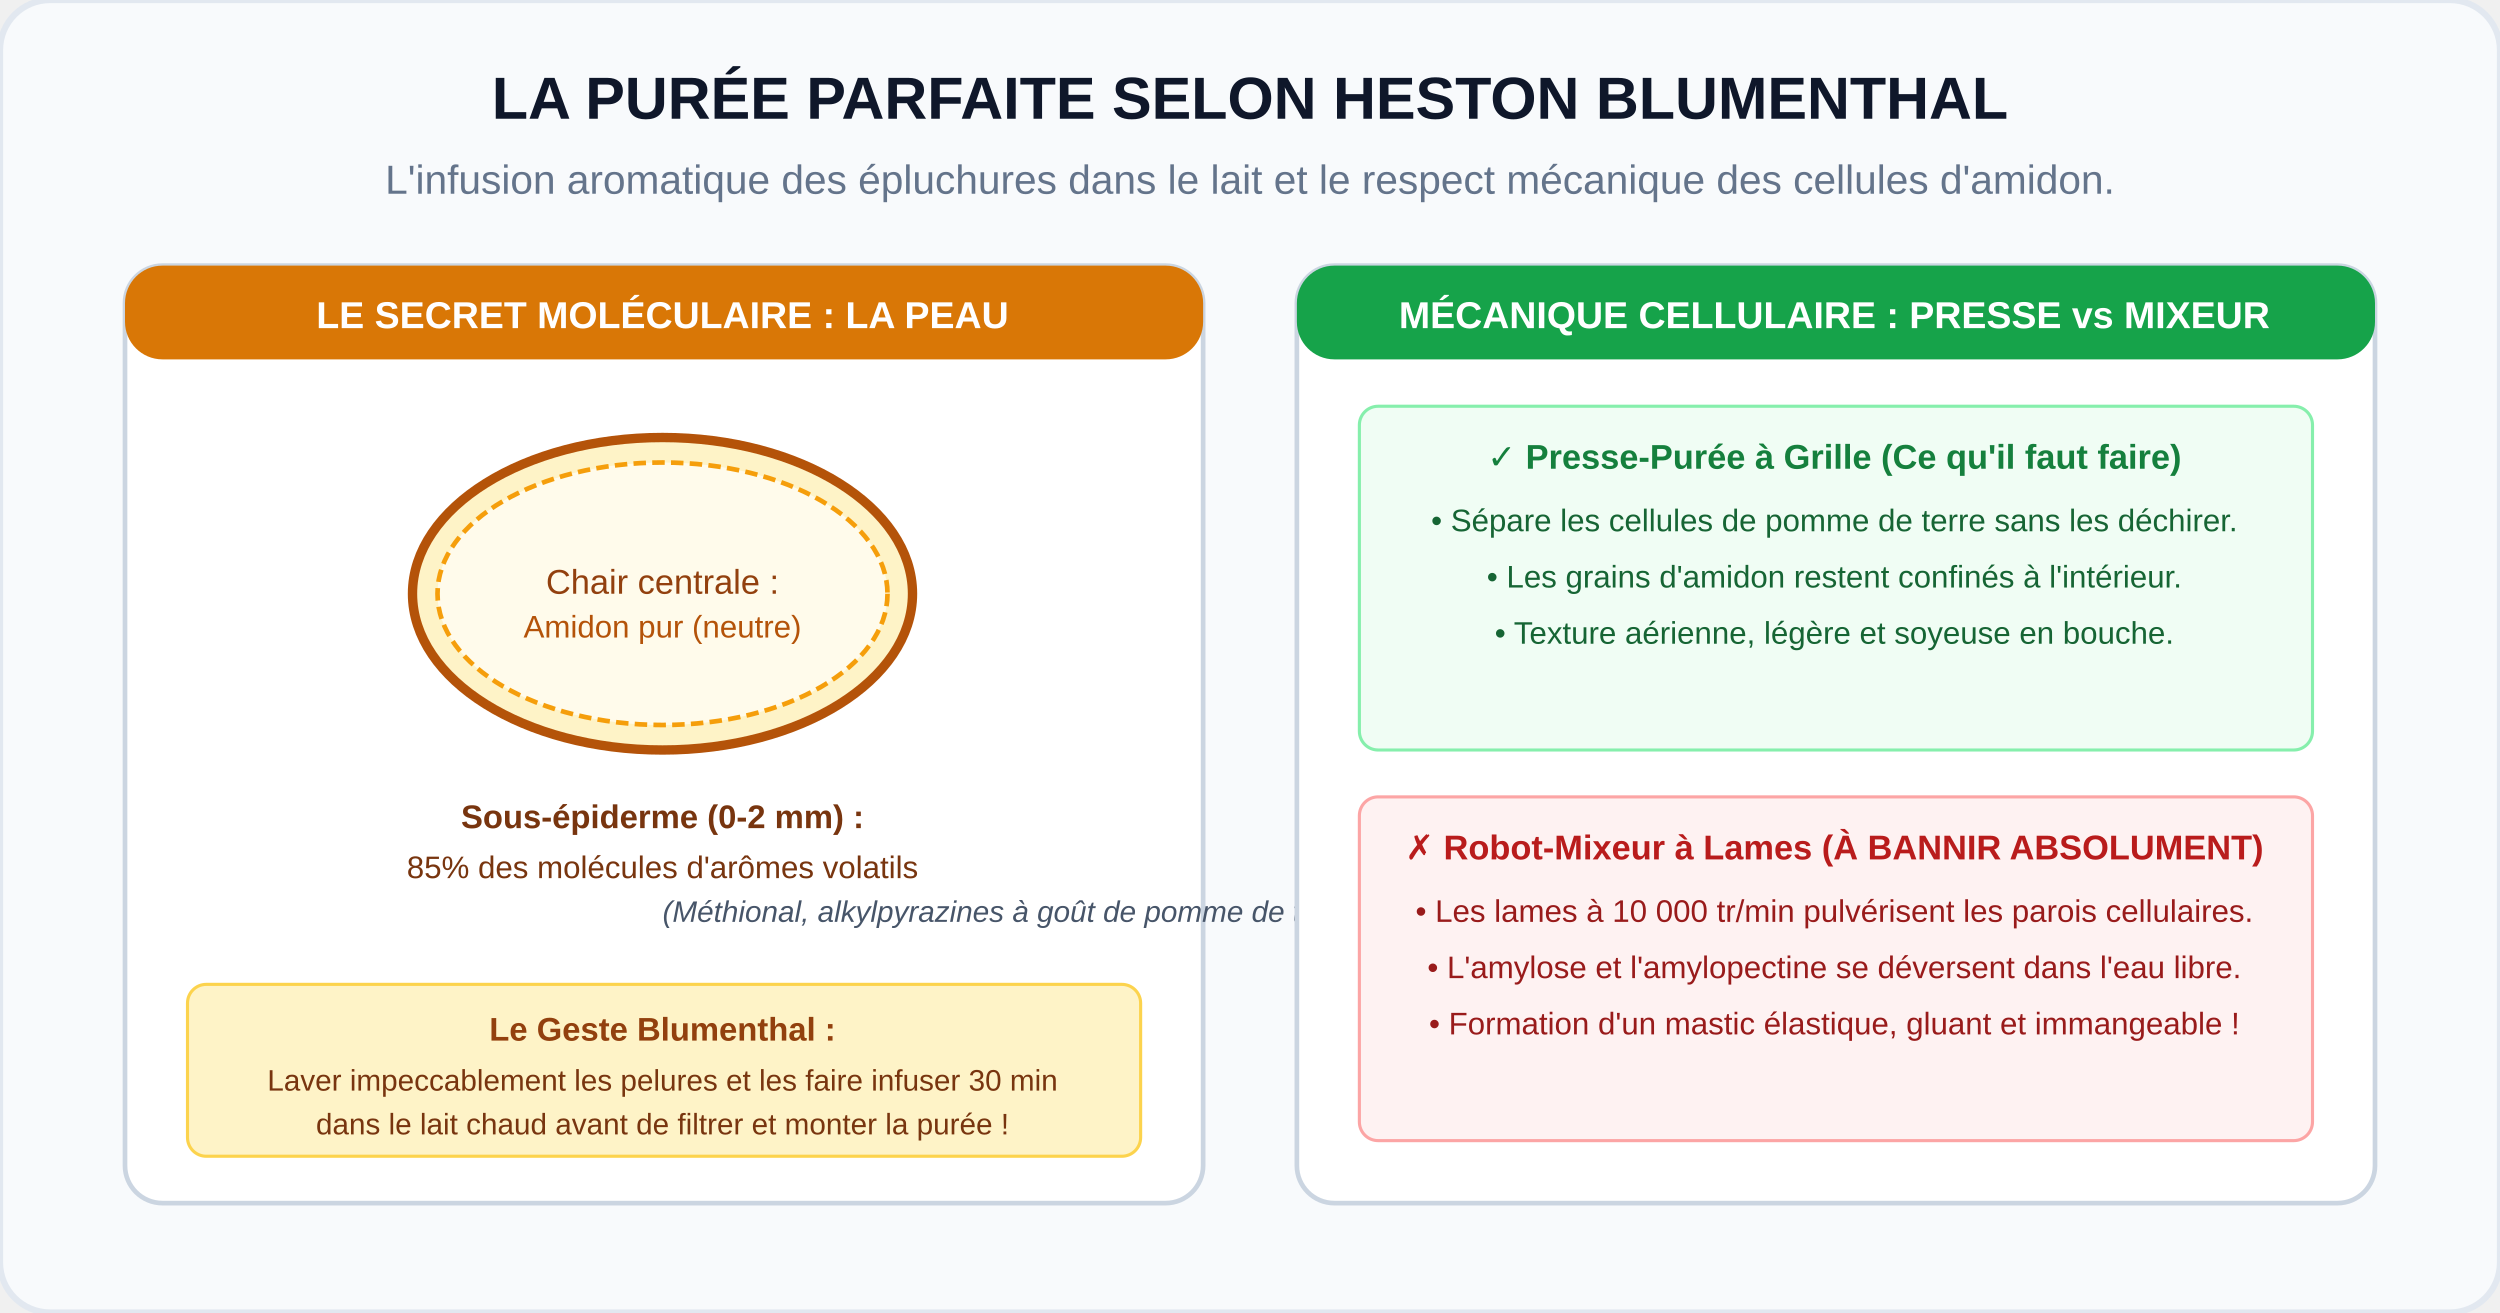
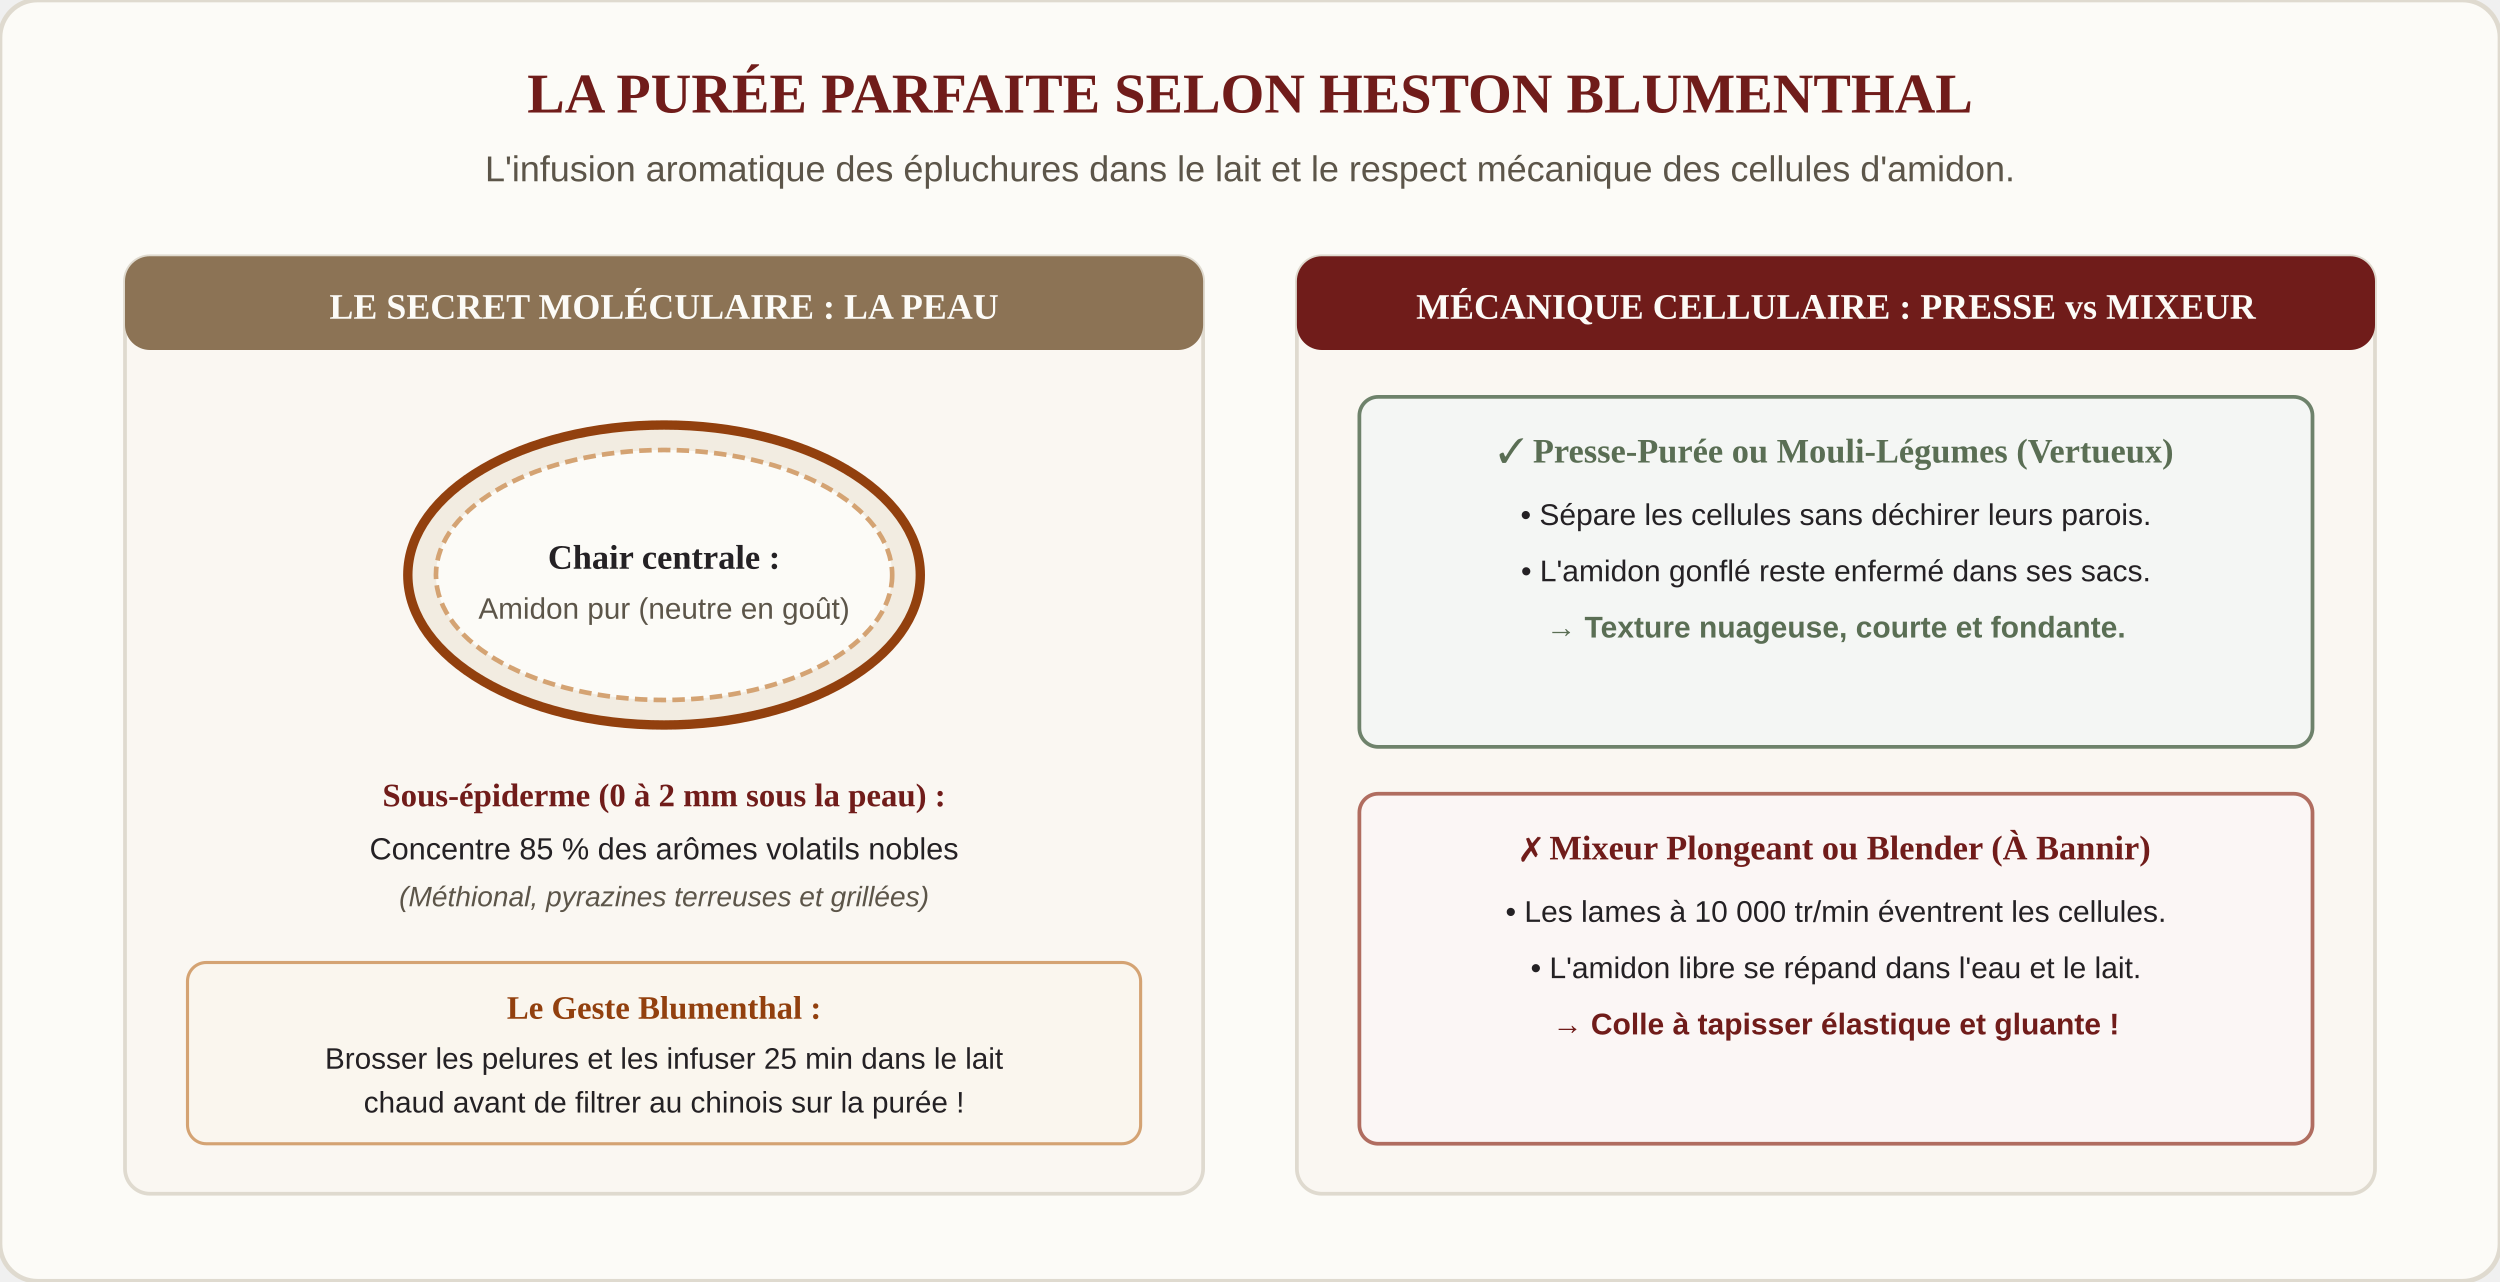
- <svg xmlns="http://www.w3.org/2000/svg" viewBox="0 0 800 420" width="100%" height="100%">
-   <rect width="800" height="420" rx="16" fill="#f8fafc" stroke="#e2e8f0" stroke-width="2" />
-   <text x="400" y="38" font-family="Liberation Sans, Arial, sans-serif" font-size="19" font-weight="bold" fill="#0f172a" text-anchor="middle">LA PURÉE PARFAITE SELON HESTON BLUMENTHAL</text>
-   <text x="400" y="62" font-family="Liberation Sans, Arial, sans-serif" font-size="13" fill="#64748b" text-anchor="middle">L'infusion aromatique des épluchures dans le lait et le respect mécanique des cellules d'amidon.</text>
-   <g transform="translate(40, 85)">
-     <rect width="345" height="300" rx="12" fill="#ffffff" stroke="#cbd5e1" stroke-width="1.5" />
-     <rect x="0" y="0" width="345" height="30" rx="12" fill="#d97706" />
-     <text x="172" y="20" font-family="Liberation Sans, Arial, sans-serif" font-size="12" font-weight="bold" fill="#ffffff" text-anchor="middle">LE SECRET MOLÉCULAIRE : LA PEAU</text>
-     <ellipse cx="172" cy="105" rx="80" ry="50" fill="#fef3c7" stroke="#b45309" stroke-width="3" />
-     <ellipse cx="172" cy="105" rx="72" ry="42" fill="#fffbeb" stroke="#f59e0b" stroke-width="1.5" stroke-dasharray="4,2" />
-     <text x="172" y="105" font-family="Liberation Sans, Arial, sans-serif" font-size="11" fill="#92400e" text-anchor="middle">Chair centrale :</text>
-     <text x="172" y="119" font-family="Liberation Sans, Arial, sans-serif" font-size="10" fill="#b45309" text-anchor="middle">Amidon pur (neutre)</text>
-     <text x="172" y="180" font-family="Liberation Sans, Arial, sans-serif" font-size="10.5" font-weight="bold" fill="#78350f" text-anchor="middle">Sous-épiderme (0-2 mm) :</text>
-     <text x="172" y="196" font-family="Liberation Sans, Arial, sans-serif" font-size="10" fill="#78350f" text-anchor="middle">85% des molécules d'arômes volatils</text>
-     <text x="172" y="210" font-family="Liberation Sans, Arial, sans-serif" font-size="9.5" fill="#475569" font-style="italic">(Méthional, alkylpyrazines à goût de pomme de terre)</text>
-     <rect x="20" y="230" width="305" height="55" rx="6" fill="#fef3c7" stroke="#fcd34d" stroke-width="1" />
-     <text x="172" y="248" font-family="Liberation Sans, Arial, sans-serif" font-size="10.5" font-weight="bold" fill="#92400e" text-anchor="middle">Le Geste Blumenthal :</text>
-     <text x="172" y="264" font-family="Liberation Sans, Arial, sans-serif" font-size="9.5" fill="#78350f" text-anchor="middle">Laver impeccablement les pelures et les faire infuser 30 min</text>
-     <text x="172" y="278" font-family="Liberation Sans, Arial, sans-serif" font-size="9.5" fill="#78350f" text-anchor="middle">dans le lait chaud avant de filtrer et monter la purée !</text>
+ <svg xmlns="http://www.w3.org/2000/svg" viewBox="0 0 800 410" width="100%" height="100%">
+   <rect width="800" height="410" rx="12" fill="#fcfbf7" stroke="#dfdacf" stroke-width="1.5" />
+   <text x="400" y="36" font-family="Liberation Serif, Georgia, serif" font-size="18" font-weight="bold" fill="#701c1a" text-anchor="middle">LA PURÉE PARFAITE SELON HESTON BLUMENTHAL</text>
+   <text x="400" y="58" font-family="Liberation Sans, Arial, sans-serif" font-size="11.5" fill="#5c5549" text-anchor="middle">L'infusion aromatique des épluchures dans le lait et le respect mécanique des cellules d'amidon.</text>
+   <g transform="translate(40, 82)">
+     <rect width="345" height="300" rx="8" fill="#faf7f2" stroke="#dfdacf" stroke-width="1.2" />
+     <rect x="0" y="0" width="345" height="30" rx="8" fill="#8c7355" />
+     <text x="172.5" y="20" font-family="Liberation Serif, Georgia, serif" font-size="11.5" font-weight="bold" fill="#fcfbf7" text-anchor="middle">LE SECRET MOLÉCULAIRE : LA PEAU</text>
+     <ellipse cx="172.5" cy="102" rx="82" ry="48" fill="#f2ece1" stroke="#92400e" stroke-width="3" />
+     <ellipse cx="172.5" cy="102" rx="73" ry="40" fill="#fcfbf7" stroke="#d4a373" stroke-width="1.5" stroke-dasharray="4,2" />
+     <text x="172.5" y="100" font-family="Liberation Serif, Georgia, serif" font-size="11" font-weight="bold" fill="#242124" text-anchor="middle">Chair centrale :</text>
+     <text x="172.5" y="116" font-family="Liberation Sans, Arial, sans-serif" font-size="9.5" fill="#5c5549" text-anchor="middle">Amidon pur (neutre en goût)</text>
+     <text x="172.5" y="176" font-family="Liberation Serif, Georgia, serif" font-size="10.5" font-weight="bold" fill="#701c1a" text-anchor="middle">Sous-épiderme (0 à 2 mm sous la peau) :</text>
+     <text x="172.5" y="193" font-family="Liberation Sans, Arial, sans-serif" font-size="9.8" fill="#242124" text-anchor="middle">Concentre 85 % des arômes volatils nobles</text>
+     <text x="172.5" y="208" font-family="Liberation Sans, Arial, sans-serif" font-size="9" fill="#5c5549" font-style="italic" text-anchor="middle">(Méthional, pyrazines terreuses et grillées)</text>
+     <rect x="20" y="226" width="305" height="58" rx="6" fill="#faf6ee" stroke="#d4a373" stroke-width="1" />
+     <text x="172.5" y="244" font-family="Liberation Serif, Georgia, serif" font-size="10.5" font-weight="bold" fill="#92400e" text-anchor="middle">Le Geste Blumenthal :</text>
+     <text x="172.5" y="260" font-family="Liberation Sans, Arial, sans-serif" font-size="9.5" fill="#242124" text-anchor="middle">Brosser les pelures et les infuser 25 min dans le lait</text>
+     <text x="172.5" y="274" font-family="Liberation Sans, Arial, sans-serif" font-size="9.5" fill="#242124" text-anchor="middle">chaud avant de filtrer au chinois sur la purée !</text>
  </g>
-   <g transform="translate(415, 85)">
-     <rect width="345" height="300" rx="12" fill="#ffffff" stroke="#cbd5e1" stroke-width="1.5" />
-     <rect x="0" y="0" width="345" height="30" rx="12" fill="#16a34a" />
-     <text x="172" y="20" font-family="Liberation Sans, Arial, sans-serif" font-size="12" font-weight="bold" fill="#ffffff" text-anchor="middle">MÉCANIQUE CELLULAIRE : PRESSE vs MIXEUR</text>
-     <rect x="20" y="45" width="305" height="110" rx="6" fill="#f0fdf4" stroke="#86efac" stroke-width="1" />
-     <text x="172" y="65" font-family="Liberation Sans, Arial, sans-serif" font-size="11" font-weight="bold" fill="#15803d" text-anchor="middle">✓ Presse-Purée à Grille (Ce qu'il faut faire)</text>
-     <text x="172" y="85" font-family="Liberation Sans, Arial, sans-serif" font-size="10" fill="#166534" text-anchor="middle">• Sépare les cellules de pomme de terre sans les déchirer.</text>
-     <text x="172" y="103" font-family="Liberation Sans, Arial, sans-serif" font-size="10" fill="#166534" text-anchor="middle">• Les grains d'amidon restent confinés à l'intérieur.</text>
-     <text x="172" y="121" font-family="Liberation Sans, Arial, sans-serif" font-size="10" fill="#166534" text-anchor="middle">• Texture aérienne, légère et soyeuse en bouche.</text>
-     <rect x="20" y="170" width="305" height="110" rx="6" fill="#fef2f2" stroke="#fca5a5" stroke-width="1" />
-     <text x="172" y="190" font-family="Liberation Sans, Arial, sans-serif" font-size="11" font-weight="bold" fill="#b91c1c" text-anchor="middle">✗ Robot-Mixeur à Lames (À BANNIR ABSOLUMENT)</text>
-     <text x="172" y="210" font-family="Liberation Sans, Arial, sans-serif" font-size="10" fill="#991b1b" text-anchor="middle">• Les lames à 10 000 tr/min pulvérisent les parois cellulaires.</text>
-     <text x="172" y="228" font-family="Liberation Sans, Arial, sans-serif" font-size="10" fill="#991b1b" text-anchor="middle">• L'amylose et l'amylopectine se déversent dans l'eau libre.</text>
-     <text x="172" y="246" font-family="Liberation Sans, Arial, sans-serif" font-size="10" fill="#991b1b" text-anchor="middle">• Formation d'un mastic élastique, gluant et immangeable !</text>
+   <g transform="translate(415, 82)">
+     <rect width="345" height="300" rx="8" fill="#faf7f2" stroke="#dfdacf" stroke-width="1.2" />
+     <rect x="0" y="0" width="345" height="30" rx="8" fill="#701c1a" />
+     <text x="172.5" y="20" font-family="Liberation Serif, Georgia, serif" font-size="11.5" font-weight="bold" fill="#fcfbf7" text-anchor="middle">MÉCANIQUE CELLULAIRE : PRESSE vs MIXEUR</text>
+     <rect x="20" y="45" width="305" height="112" rx="6" fill="#f4f6f4" stroke="#6e826b" stroke-width="1.2" />
+     <text x="172.5" y="66" font-family="Liberation Serif, Georgia, serif" font-size="11" font-weight="bold" fill="#5a6e54" text-anchor="middle">✓ Presse-Purée ou Mouli-Légumes (Vertueux)</text>
+     <text x="172.5" y="86" font-family="Liberation Sans, Arial, sans-serif" font-size="9.6" fill="#242124" text-anchor="middle">• Sépare les cellules sans déchirer leurs parois.</text>
+     <text x="172.5" y="104" font-family="Liberation Sans, Arial, sans-serif" font-size="9.6" fill="#242124" text-anchor="middle">• L'amidon gonflé reste enfermé dans ses sacs.</text>
+     <text x="172.5" y="122" font-family="Liberation Sans, Arial, sans-serif" font-size="9.6" fill="#5a6e54" font-weight="bold" text-anchor="middle">→ Texture nuageuse, courte et fondante.</text>
+     <rect x="20" y="172" width="305" height="112" rx="6" fill="#fbf6f5" stroke="#b06d60" stroke-width="1.2" />
+     <text x="172.5" y="193" font-family="Liberation Serif, Georgia, serif" font-size="11" font-weight="bold" fill="#701c1a" text-anchor="middle">✗ Mixeur Plongeant ou Blender (À Bannir)</text>
+     <text x="172.5" y="213" font-family="Liberation Sans, Arial, sans-serif" font-size="9.6" fill="#242124" text-anchor="middle">• Les lames à 10 000 tr/min éventrent les cellules.</text>
+     <text x="172.5" y="231" font-family="Liberation Sans, Arial, sans-serif" font-size="9.6" fill="#242124" text-anchor="middle">• L'amidon libre se répand dans l'eau et le lait.</text>
+     <text x="172.5" y="249" font-family="Liberation Sans, Arial, sans-serif" font-size="9.6" fill="#701c1a" font-weight="bold" text-anchor="middle">→ Colle à tapisser élastique et gluante !</text>
  </g>
</svg>
